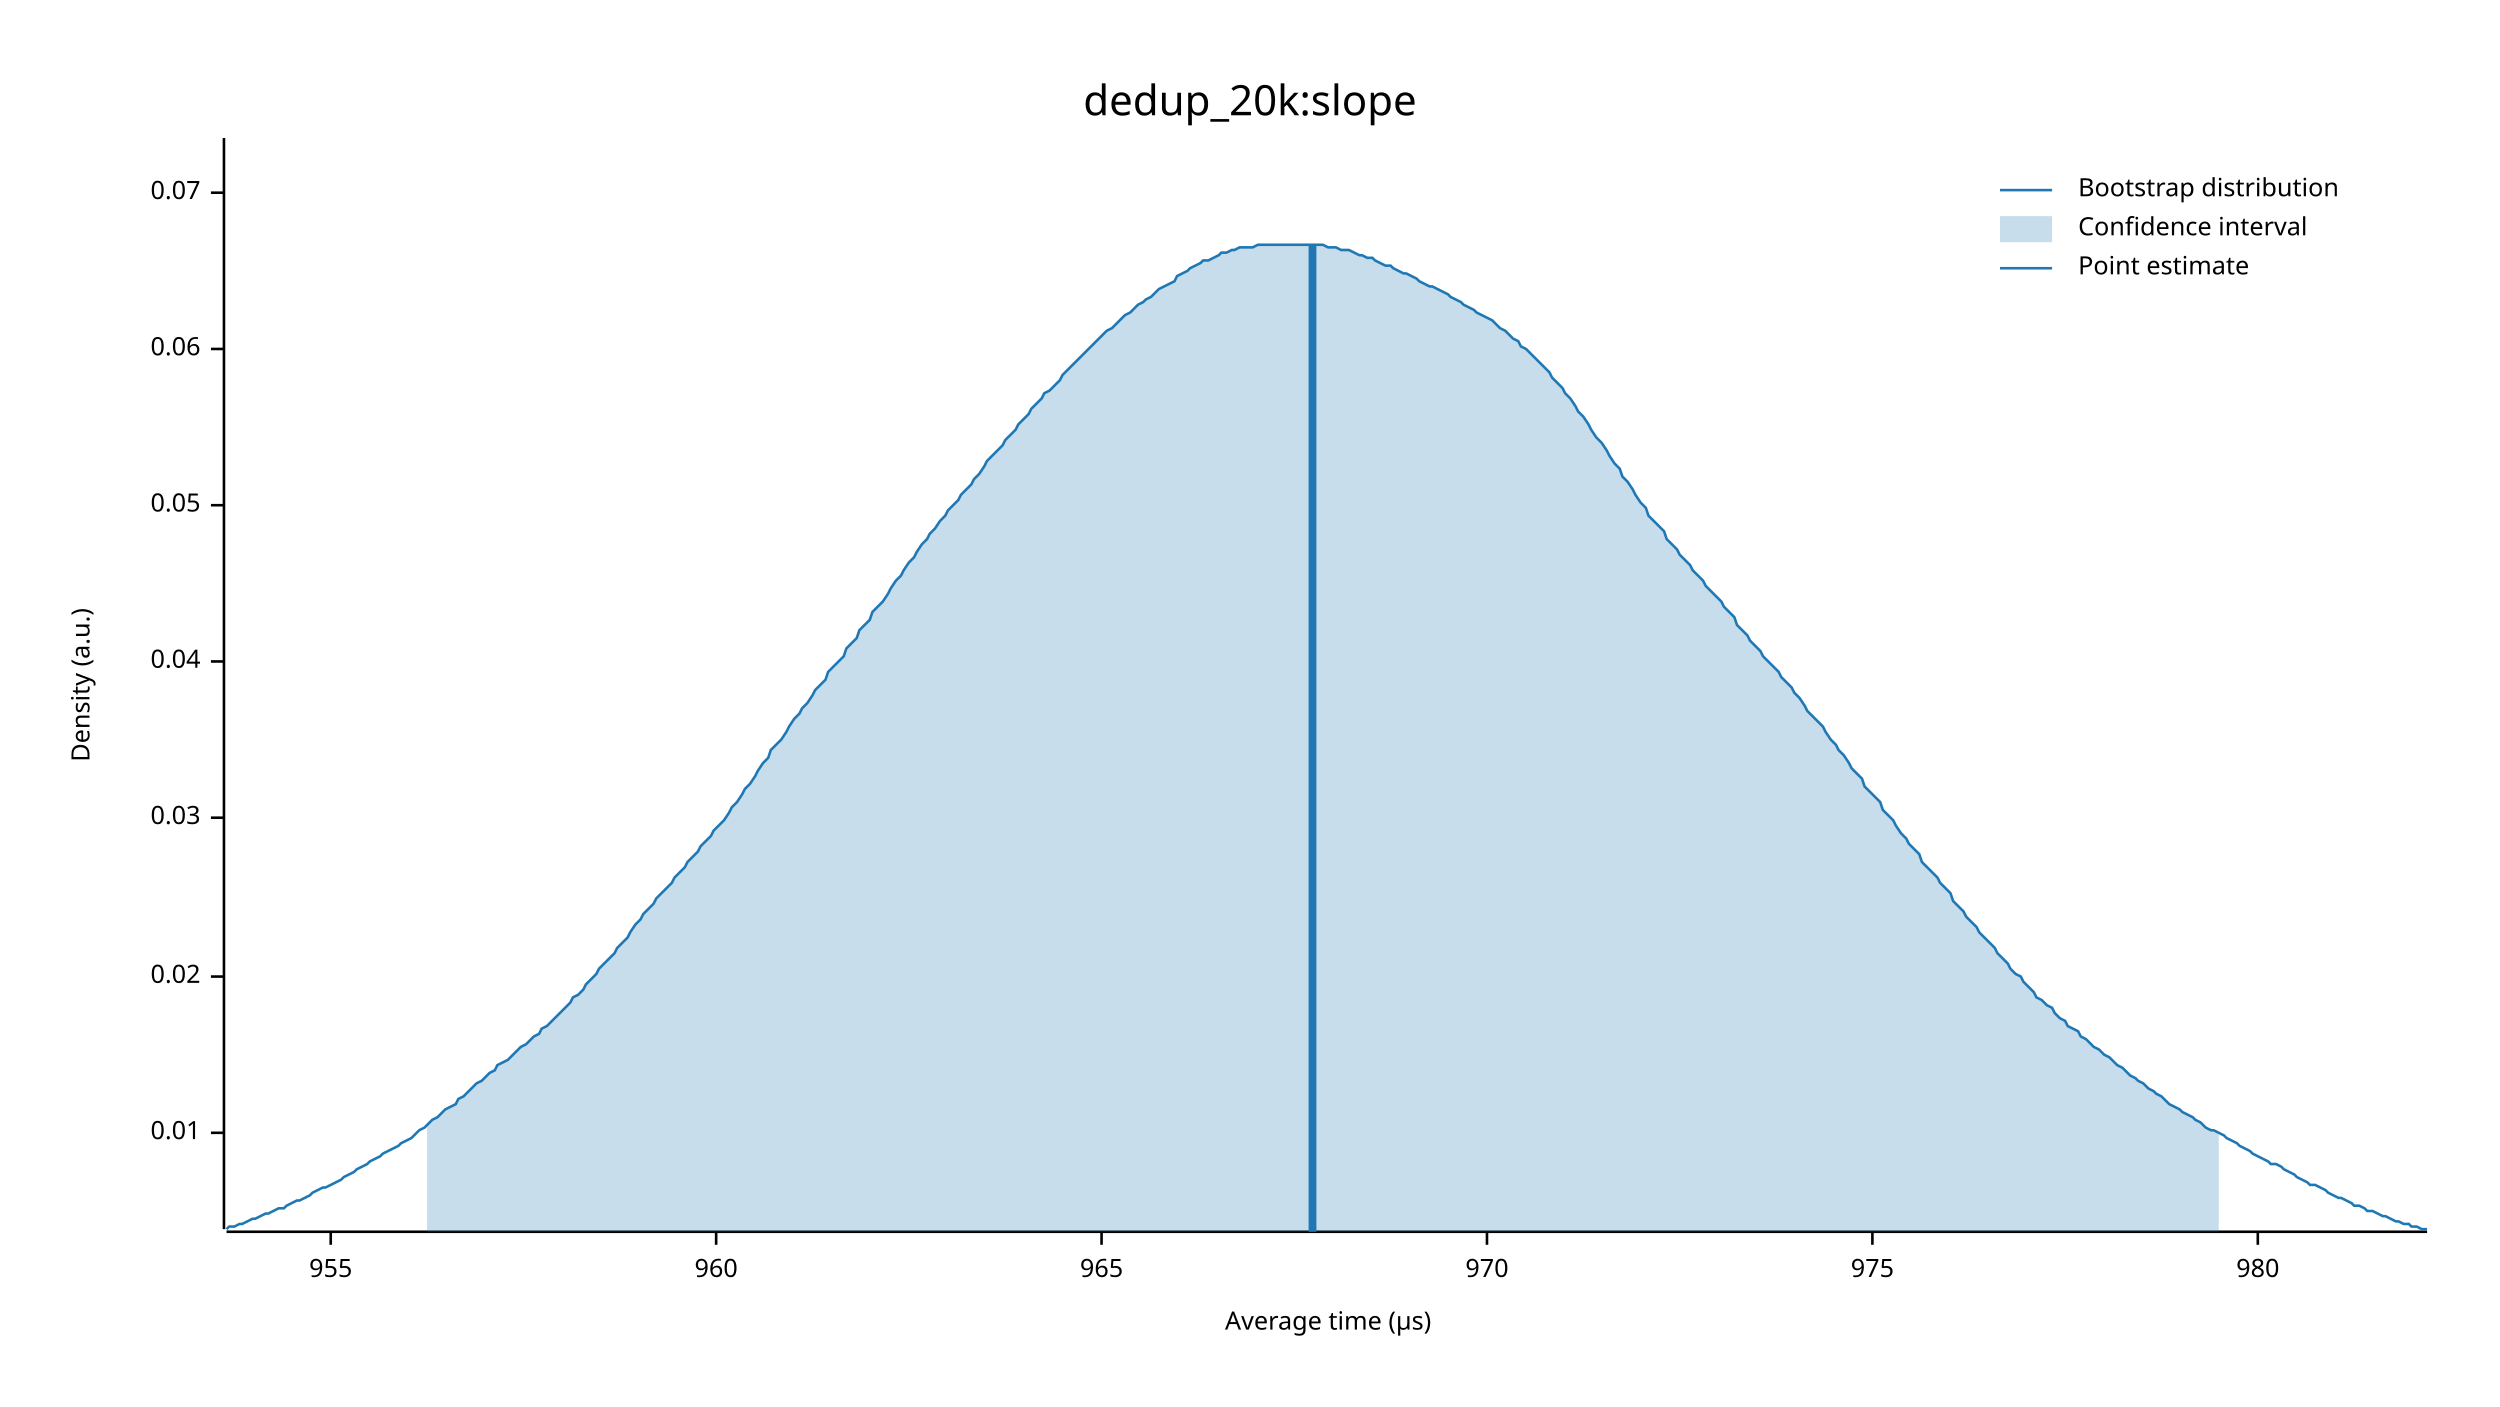
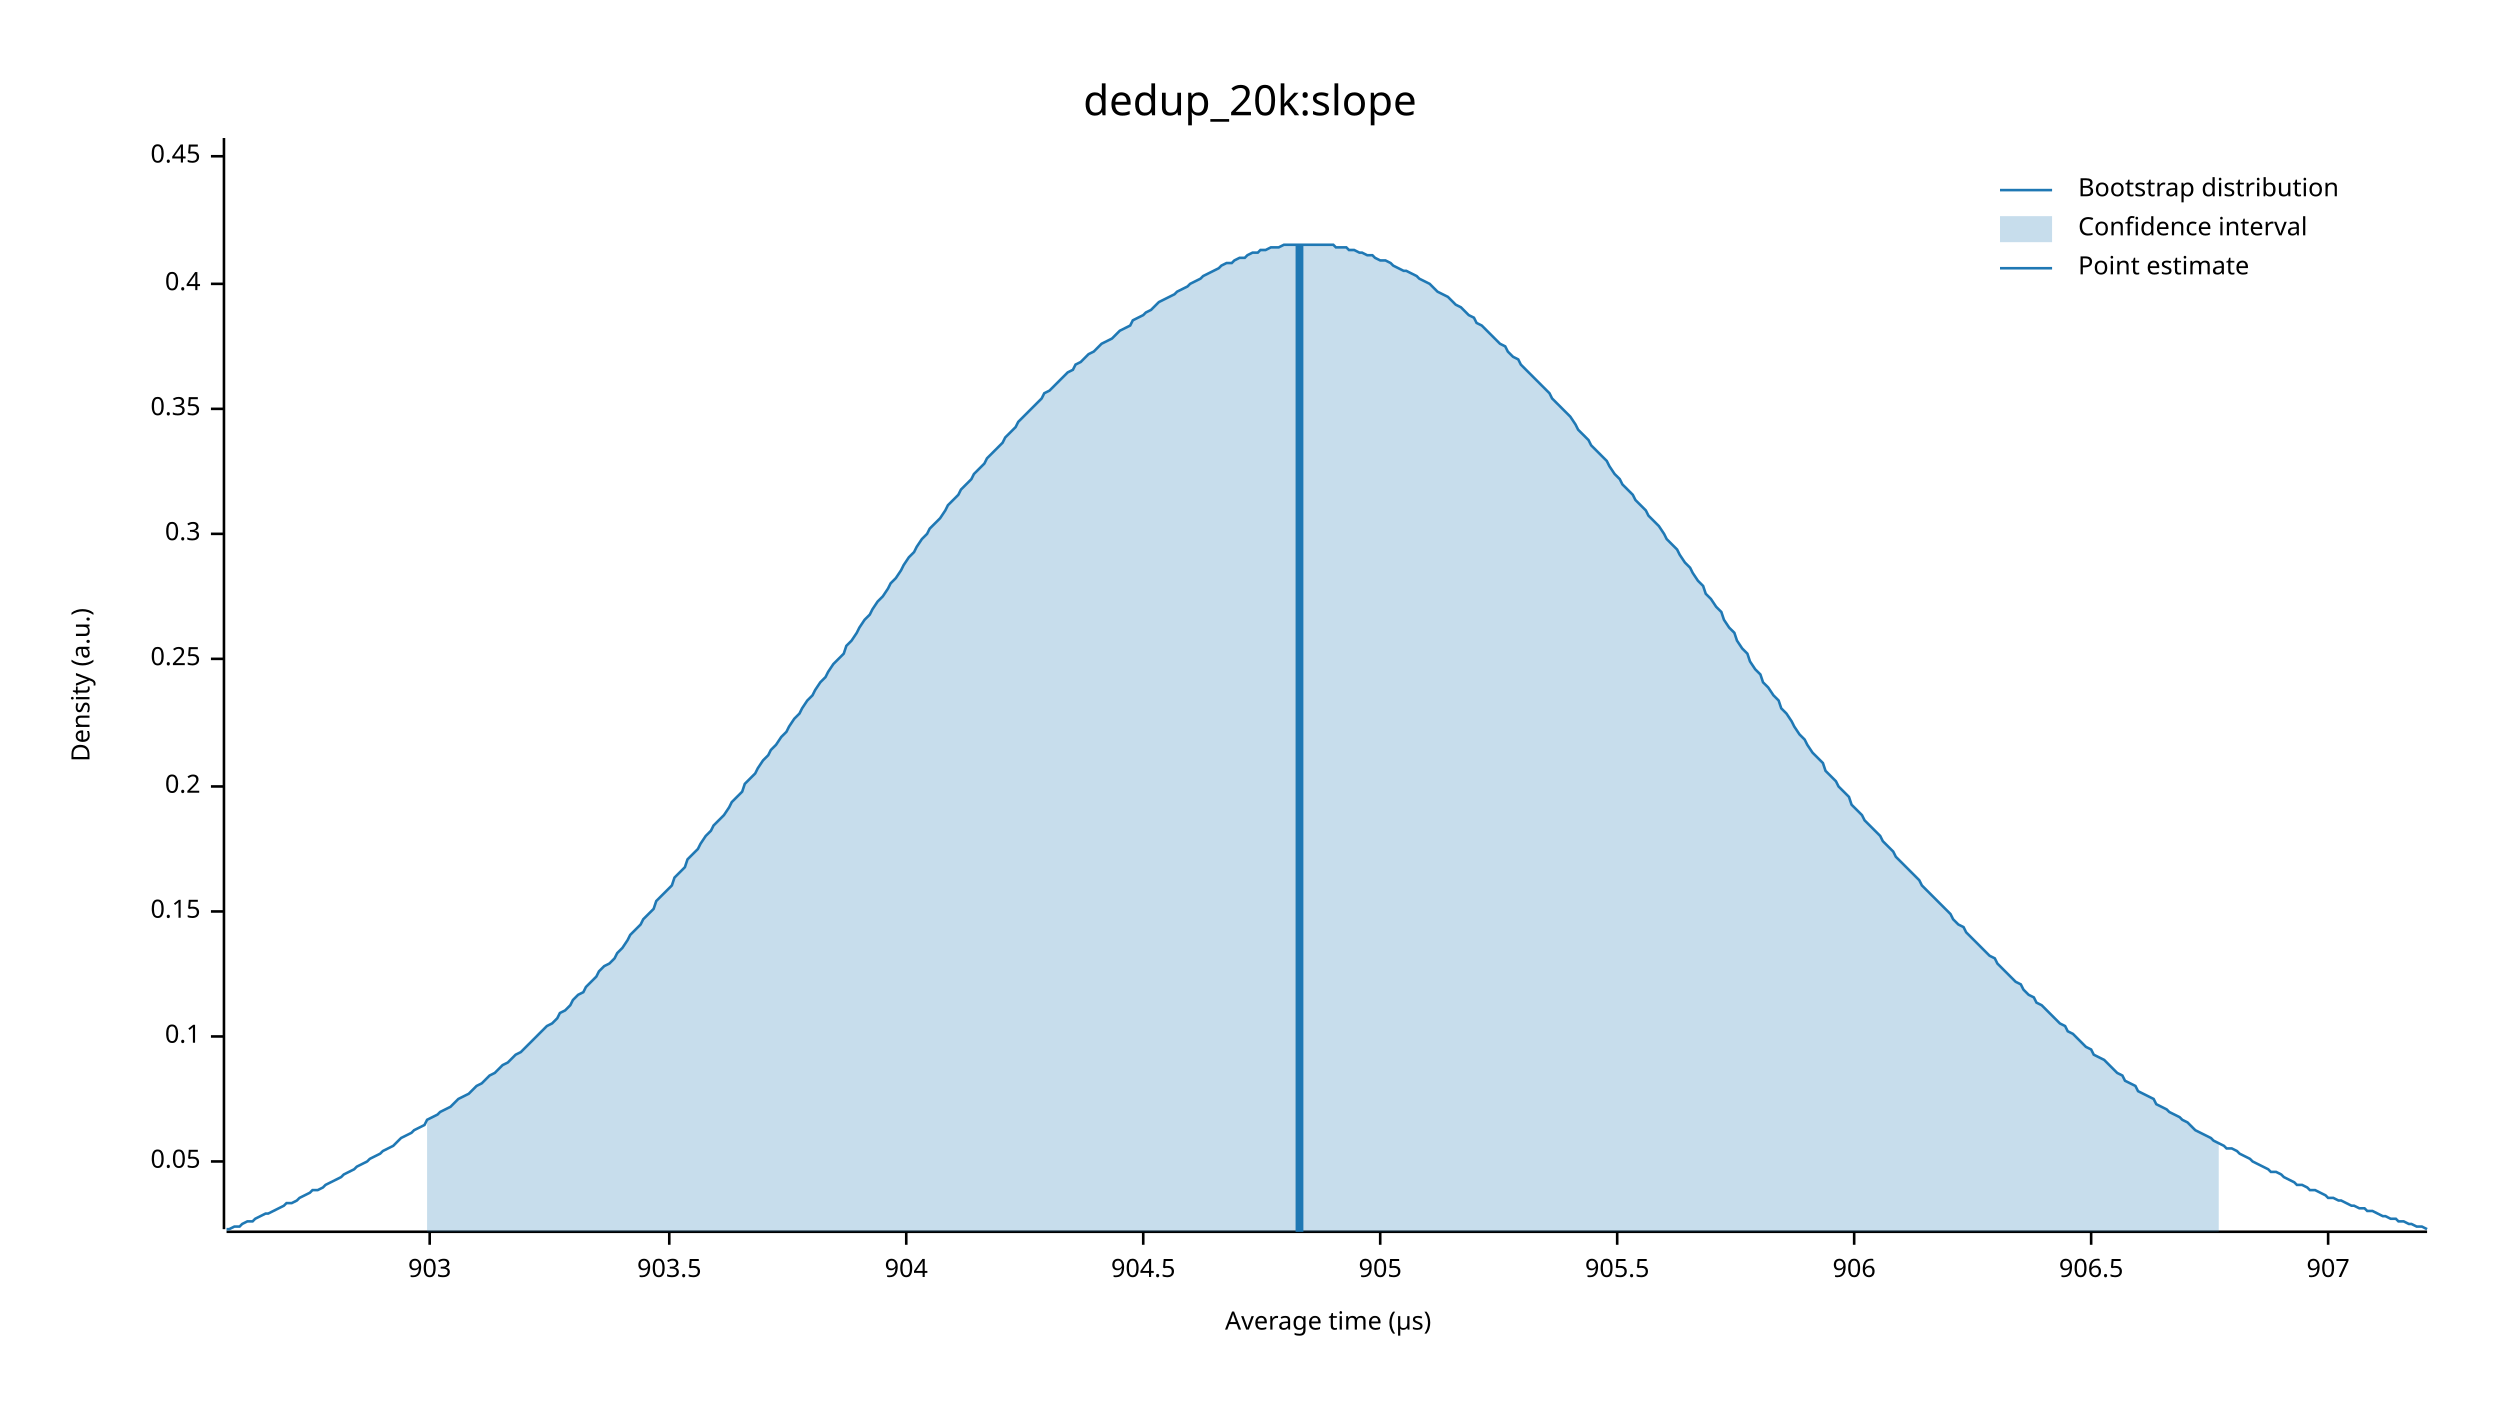
<svg xmlns="http://www.w3.org/2000/svg" width="960" height="540" viewBox="0 0 960 540">
  <text x="480" y="32" dy="0.76em" text-anchor="middle" font-family="sans-serif" font-size="16.129" opacity="1" fill="#000000">
dedup_20k:slope
</text>
  <text x="27" y="263" dy="0.76em" text-anchor="middle" font-family="sans-serif" font-size="9.677" opacity="1" fill="#000000" transform="rotate(270, 27, 263)">
Density (a.u.)
</text>
  <text x="510" y="513" dy="-0.5ex" text-anchor="middle" font-family="sans-serif" font-size="9.677" opacity="1" fill="#000000">
Average time (µs)
</text>
  <polyline fill="none" opacity="1" stroke="#000000" stroke-width="1" points="86,53 86,472 " />
-   <text x="77" y="435" dy="0.5ex" text-anchor="end" font-family="sans-serif" font-size="9.677" opacity="1" fill="#000000">
- 0.01
- </text>
-   <polyline fill="none" opacity="1" stroke="#000000" stroke-width="1" points="81,435 86,435 " />
-   <text x="77" y="375" dy="0.5ex" text-anchor="end" font-family="sans-serif" font-size="9.677" opacity="1" fill="#000000">
- 0.02
- </text>
-   <polyline fill="none" opacity="1" stroke="#000000" stroke-width="1" points="81,375 86,375 " />
-   <text x="77" y="314" dy="0.5ex" text-anchor="end" font-family="sans-serif" font-size="9.677" opacity="1" fill="#000000">
- 0.03
- </text>
-   <polyline fill="none" opacity="1" stroke="#000000" stroke-width="1" points="81,314 86,314 " />
-   <text x="77" y="254" dy="0.5ex" text-anchor="end" font-family="sans-serif" font-size="9.677" opacity="1" fill="#000000">
- 0.04
- </text>
-   <polyline fill="none" opacity="1" stroke="#000000" stroke-width="1" points="81,254 86,254 " />
-   <text x="77" y="194" dy="0.5ex" text-anchor="end" font-family="sans-serif" font-size="9.677" opacity="1" fill="#000000">
+   <text x="77" y="446" dy="0.5ex" text-anchor="end" font-family="sans-serif" font-size="9.677" opacity="1" fill="#000000">
0.05
</text>
-   <polyline fill="none" opacity="1" stroke="#000000" stroke-width="1" points="81,194 86,194 " />
-   <text x="77" y="134" dy="0.5ex" text-anchor="end" font-family="sans-serif" font-size="9.677" opacity="1" fill="#000000">
- 0.06
+   <polyline fill="none" opacity="1" stroke="#000000" stroke-width="1" points="81,446 86,446 " />
+   <text x="77" y="398" dy="0.5ex" text-anchor="end" font-family="sans-serif" font-size="9.677" opacity="1" fill="#000000">
+ 0.1
</text>
-   <polyline fill="none" opacity="1" stroke="#000000" stroke-width="1" points="81,134 86,134 " />
-   <text x="77" y="74" dy="0.5ex" text-anchor="end" font-family="sans-serif" font-size="9.677" opacity="1" fill="#000000">
- 0.07
+   <polyline fill="none" opacity="1" stroke="#000000" stroke-width="1" points="81,398 86,398 " />
+   <text x="77" y="350" dy="0.5ex" text-anchor="end" font-family="sans-serif" font-size="9.677" opacity="1" fill="#000000">
+ 0.15
</text>
-   <polyline fill="none" opacity="1" stroke="#000000" stroke-width="1" points="81,74 86,74 " />
+   <polyline fill="none" opacity="1" stroke="#000000" stroke-width="1" points="81,350 86,350 " />
+   <text x="77" y="302" dy="0.5ex" text-anchor="end" font-family="sans-serif" font-size="9.677" opacity="1" fill="#000000">
+ 0.2
+ </text>
+   <polyline fill="none" opacity="1" stroke="#000000" stroke-width="1" points="81,302 86,302 " />
+   <text x="77" y="253" dy="0.5ex" text-anchor="end" font-family="sans-serif" font-size="9.677" opacity="1" fill="#000000">
+ 0.25
+ </text>
+   <polyline fill="none" opacity="1" stroke="#000000" stroke-width="1" points="81,253 86,253 " />
+   <text x="77" y="205" dy="0.5ex" text-anchor="end" font-family="sans-serif" font-size="9.677" opacity="1" fill="#000000">
+ 0.3
+ </text>
+   <polyline fill="none" opacity="1" stroke="#000000" stroke-width="1" points="81,205 86,205 " />
+   <text x="77" y="157" dy="0.5ex" text-anchor="end" font-family="sans-serif" font-size="9.677" opacity="1" fill="#000000">
+ 0.35
+ </text>
+   <polyline fill="none" opacity="1" stroke="#000000" stroke-width="1" points="81,157 86,157 " />
+   <text x="77" y="109" dy="0.5ex" text-anchor="end" font-family="sans-serif" font-size="9.677" opacity="1" fill="#000000">
+ 0.4
+ </text>
+   <polyline fill="none" opacity="1" stroke="#000000" stroke-width="1" points="81,109 86,109 " />
+   <text x="77" y="60" dy="0.5ex" text-anchor="end" font-family="sans-serif" font-size="9.677" opacity="1" fill="#000000">
+ 0.45
+ </text>
+   <polyline fill="none" opacity="1" stroke="#000000" stroke-width="1" points="81,60 86,60 " />
  <polyline fill="none" opacity="1" stroke="#000000" stroke-width="1" points="87,473 932,473 " />
-   <text x="127" y="483" dy="0.76em" text-anchor="middle" font-family="sans-serif" font-size="9.677" opacity="1" fill="#000000">
- 955
+   <text x="165" y="483" dy="0.76em" text-anchor="middle" font-family="sans-serif" font-size="9.677" opacity="1" fill="#000000">
+ 903
</text>
-   <polyline fill="none" opacity="1" stroke="#000000" stroke-width="1" points="127,473 127,478 " />
-   <text x="275" y="483" dy="0.76em" text-anchor="middle" font-family="sans-serif" font-size="9.677" opacity="1" fill="#000000">
- 960
+   <polyline fill="none" opacity="1" stroke="#000000" stroke-width="1" points="165,473 165,478 " />
+   <text x="257" y="483" dy="0.76em" text-anchor="middle" font-family="sans-serif" font-size="9.677" opacity="1" fill="#000000">
+ 903.5
</text>
-   <polyline fill="none" opacity="1" stroke="#000000" stroke-width="1" points="275,473 275,478 " />
-   <text x="423" y="483" dy="0.76em" text-anchor="middle" font-family="sans-serif" font-size="9.677" opacity="1" fill="#000000">
- 965
+   <polyline fill="none" opacity="1" stroke="#000000" stroke-width="1" points="257,473 257,478 " />
+   <text x="348" y="483" dy="0.76em" text-anchor="middle" font-family="sans-serif" font-size="9.677" opacity="1" fill="#000000">
+ 904
</text>
-   <polyline fill="none" opacity="1" stroke="#000000" stroke-width="1" points="423,473 423,478 " />
-   <text x="571" y="483" dy="0.76em" text-anchor="middle" font-family="sans-serif" font-size="9.677" opacity="1" fill="#000000">
- 970
+   <polyline fill="none" opacity="1" stroke="#000000" stroke-width="1" points="348,473 348,478 " />
+   <text x="439" y="483" dy="0.76em" text-anchor="middle" font-family="sans-serif" font-size="9.677" opacity="1" fill="#000000">
+ 904.5
</text>
-   <polyline fill="none" opacity="1" stroke="#000000" stroke-width="1" points="571,473 571,478 " />
-   <text x="719" y="483" dy="0.76em" text-anchor="middle" font-family="sans-serif" font-size="9.677" opacity="1" fill="#000000">
- 975
+   <polyline fill="none" opacity="1" stroke="#000000" stroke-width="1" points="439,473 439,478 " />
+   <text x="530" y="483" dy="0.76em" text-anchor="middle" font-family="sans-serif" font-size="9.677" opacity="1" fill="#000000">
+ 905
</text>
-   <polyline fill="none" opacity="1" stroke="#000000" stroke-width="1" points="719,473 719,478 " />
-   <text x="867" y="483" dy="0.76em" text-anchor="middle" font-family="sans-serif" font-size="9.677" opacity="1" fill="#000000">
- 980
+   <polyline fill="none" opacity="1" stroke="#000000" stroke-width="1" points="530,473 530,478 " />
+   <text x="621" y="483" dy="0.76em" text-anchor="middle" font-family="sans-serif" font-size="9.677" opacity="1" fill="#000000">
+ 905.5
</text>
-   <polyline fill="none" opacity="1" stroke="#000000" stroke-width="1" points="867,473 867,478 " />
-   <polyline fill="none" opacity="1" stroke="#1F78B4" stroke-width="1" points="87,472 88,471 90,471 92,470 93,470 95,469 97,468 98,468 100,467 102,466 103,466 105,465 107,464 109,464 110,463 112,462 114,461 115,461 117,460 119,459 120,458 122,457 124,456 125,456 127,455 129,454 131,453 132,452 134,451 136,450 137,449 139,448 141,447 142,446 144,445 146,444 147,443 149,442 151,441 153,440 154,439 156,438 158,437 159,436 161,434 163,433 164,432 166,430 168,429 169,428 171,426 173,425 175,424 176,422 178,421 180,419 181,418 183,416 185,415 186,414 188,412 190,411 191,409 193,408 195,407 197,405 198,404 200,402 202,401 203,400 205,398 207,397 208,395 210,394 212,392 214,390 215,389 217,387 219,385 220,383 222,382 224,380 225,378 227,376 229,374 230,372 232,370 234,368 236,366 237,364 239,362 241,360 242,358 244,355 246,353 247,351 249,349 251,347 252,345 254,343 256,341 258,339 259,337 261,335 263,333 264,331 266,329 268,327 269,325 271,323 273,321 274,319 276,317 278,315 280,312 281,310 283,308 285,305 286,303 288,301 290,298 291,296 293,293 295,291 296,288 298,286 300,284 302,281 303,279 305,276 307,274 308,272 310,270 312,267 313,265 315,263 317,261 318,258 320,256 322,254 324,252 325,249 327,247 329,245 330,242 332,240 334,238 335,235 337,233 339,231 341,228 342,226 344,223 346,221 347,219 349,216 351,214 352,212 354,209 356,207 357,205 359,203 361,200 363,198 364,196 366,194 368,192 369,190 371,188 373,186 374,184 376,182 378,179 379,177 381,175 383,173 385,171 386,169 388,167 390,165 391,163 393,161 395,159 396,157 398,155 400,153 401,151 403,150 405,148 407,146 408,144 410,142 412,140 413,139 415,137 417,135 418,134 420,132 422,130 423,129 425,127 427,126 429,124 430,123 432,121 434,120 435,119 437,117 439,116 440,115 442,114 444,112 445,111 447,110 449,109 451,108 452,106 454,105 456,104 457,103 459,102 461,101 462,100 464,100 466,99 468,98 469,97 471,97 473,96 474,96 476,95 478,95 479,95 481,95 483,94 484,94 486,94 488,94 490,94 491,94 493,94 495,94 496,94 498,94 500,94 501,94 503,94 505,94 506,94 508,94 510,95 512,95 513,95 515,96 517,96 518,96 520,97 522,98 523,98 525,99 527,99 528,100 530,101 532,102 534,102 535,103 537,104 539,105 540,105 542,106 544,107 545,108 547,109 549,110 550,110 552,111 554,112 556,113 557,114 559,115 561,116 562,117 564,118 566,119 567,120 569,121 571,122 573,123 574,124 576,126 578,127 579,128 581,130 583,131 584,133 586,134 588,136 589,137 591,139 593,141 595,143 596,145 598,147 600,149 601,151 603,153 605,156 606,158 608,160 610,163 611,165 613,168 615,170 617,173 618,175 620,178 622,180 623,183 625,185 627,188 628,190 630,193 632,195 633,198 635,200 637,202 639,204 640,207 642,209 644,211 645,213 647,215 649,217 650,219 652,221 654,223 655,225 657,227 659,229 661,231 662,233 664,235 666,237 667,240 669,242 671,244 672,246 674,248 676,250 677,252 679,254 681,256 683,258 684,260 686,262 688,264 689,266 691,268 693,271 694,273 696,275 698,277 700,279 701,281 703,284 705,286 706,288 708,290 710,293 711,295 713,297 715,299 716,302 718,304 720,306 722,308 723,311 725,313 727,315 728,317 730,320 732,322 733,324 735,326 737,328 738,331 740,333 742,335 744,337 745,339 747,341 749,343 750,346 752,348 754,350 755,352 757,354 759,356 760,358 762,360 764,362 766,364 767,366 769,368 771,370 772,372 774,374 776,375 777,377 779,379 781,381 782,383 784,384 786,386 788,387 789,389 791,391 793,392 794,394 796,395 798,396 799,398 801,399 803,401 804,402 806,403 808,405 810,406 811,407 813,409 815,410 816,411 818,413 820,414 821,415 823,416 825,418 827,419 828,420 830,421 832,423 833,424 835,425 837,426 838,427 840,428 842,429 843,430 845,431 847,433 849,434 850,434 852,435 854,436 855,437 857,438 859,439 860,440 862,441 864,442 865,443 867,444 869,445 871,446 872,447 874,447 876,448 877,449 879,450 881,451 882,452 884,453 886,454 887,455 889,455 891,456 893,457 894,458 896,459 898,460 899,460 901,461 903,462 904,463 906,463 908,464 909,465 911,465 913,466 915,467 916,467 918,468 920,469 921,469 923,470 925,470 926,471 928,471 930,472 932,472 " />
-   <polygon opacity="0.25" fill="#1F78B4" points="164,432 166,430 168,429 169,428 171,426 173,425 175,424 176,422 178,421 180,419 181,418 183,416 185,415 186,414 188,412 190,411 191,409 193,408 195,407 197,405 198,404 200,402 202,401 203,400 205,398 207,397 208,395 210,394 212,392 214,390 215,389 217,387 219,385 220,383 222,382 224,380 225,378 227,376 229,374 230,372 232,370 234,368 236,366 237,364 239,362 241,360 242,358 244,355 246,353 247,351 249,349 251,347 252,345 254,343 256,341 258,339 259,337 261,335 263,333 264,331 266,329 268,327 269,325 271,323 273,321 274,319 276,317 278,315 280,312 281,310 283,308 285,305 286,303 288,301 290,298 291,296 293,293 295,291 296,288 298,286 300,284 302,281 303,279 305,276 307,274 308,272 310,270 312,267 313,265 315,263 317,261 318,258 320,256 322,254 324,252 325,249 327,247 329,245 330,242 332,240 334,238 335,235 337,233 339,231 341,228 342,226 344,223 346,221 347,219 349,216 351,214 352,212 354,209 356,207 357,205 359,203 361,200 363,198 364,196 366,194 368,192 369,190 371,188 373,186 374,184 376,182 378,179 379,177 381,175 383,173 385,171 386,169 388,167 390,165 391,163 393,161 395,159 396,157 398,155 400,153 401,151 403,150 405,148 407,146 408,144 410,142 412,140 413,139 415,137 417,135 418,134 420,132 422,130 423,129 425,127 427,126 429,124 430,123 432,121 434,120 435,119 437,117 439,116 440,115 442,114 444,112 445,111 447,110 449,109 451,108 452,106 454,105 456,104 457,103 459,102 461,101 462,100 464,100 466,99 468,98 469,97 471,97 473,96 474,96 476,95 478,95 479,95 481,95 483,94 484,94 486,94 488,94 490,94 491,94 493,94 495,94 496,94 498,94 500,94 501,94 503,94 505,94 506,94 508,94 510,95 512,95 513,95 515,96 517,96 518,96 520,97 522,98 523,98 525,99 527,99 528,100 530,101 532,102 534,102 535,103 537,104 539,105 540,105 542,106 544,107 545,108 547,109 549,110 550,110 552,111 554,112 556,113 557,114 559,115 561,116 562,117 564,118 566,119 567,120 569,121 571,122 573,123 574,124 576,126 578,127 579,128 581,130 583,131 584,133 586,134 588,136 589,137 591,139 593,141 595,143 596,145 598,147 600,149 601,151 603,153 605,156 606,158 608,160 610,163 611,165 613,168 615,170 617,173 618,175 620,178 622,180 623,183 625,185 627,188 628,190 630,193 632,195 633,198 635,200 637,202 639,204 640,207 642,209 644,211 645,213 647,215 649,217 650,219 652,221 654,223 655,225 657,227 659,229 661,231 662,233 664,235 666,237 667,240 669,242 671,244 672,246 674,248 676,250 677,252 679,254 681,256 683,258 684,260 686,262 688,264 689,266 691,268 693,271 694,273 696,275 698,277 700,279 701,281 703,284 705,286 706,288 708,290 710,293 711,295 713,297 715,299 716,302 718,304 720,306 722,308 723,311 725,313 727,315 728,317 730,320 732,322 733,324 735,326 737,328 738,331 740,333 742,335 744,337 745,339 747,341 749,343 750,346 752,348 754,350 755,352 757,354 759,356 760,358 762,360 764,362 766,364 767,366 769,368 771,370 772,372 774,374 776,375 777,377 779,379 781,381 782,383 784,384 786,386 788,387 789,389 791,391 793,392 794,394 796,395 798,396 799,398 801,399 803,401 804,402 806,403 808,405 810,406 811,407 813,409 815,410 816,411 818,413 820,414 821,415 823,416 825,418 827,419 828,420 830,421 832,423 833,424 835,425 837,426 838,427 840,428 842,429 843,430 845,431 847,433 849,434 850,434 852,435 852,473 164,473 " />
-   <polyline fill="none" opacity="1" stroke="#1F78B4" stroke-width="3" points="504,473 504,94 " />
+   <polyline fill="none" opacity="1" stroke="#000000" stroke-width="1" points="621,473 621,478 " />
+   <text x="712" y="483" dy="0.76em" text-anchor="middle" font-family="sans-serif" font-size="9.677" opacity="1" fill="#000000">
+ 906
+ </text>
+   <polyline fill="none" opacity="1" stroke="#000000" stroke-width="1" points="712,473 712,478 " />
+   <text x="803" y="483" dy="0.76em" text-anchor="middle" font-family="sans-serif" font-size="9.677" opacity="1" fill="#000000">
+ 906.5
+ </text>
+   <polyline fill="none" opacity="1" stroke="#000000" stroke-width="1" points="803,473 803,478 " />
+   <text x="894" y="483" dy="0.76em" text-anchor="middle" font-family="sans-serif" font-size="9.677" opacity="1" fill="#000000">
+ 907
+ </text>
+   <polyline fill="none" opacity="1" stroke="#000000" stroke-width="1" points="894,473 894,478 " />
+   <polyline fill="none" opacity="1" stroke="#1F78B4" stroke-width="1" points="87,472 88,472 90,471 92,471 93,470 95,469 97,469 98,468 100,467 102,466 103,466 105,465 107,464 109,463 110,462 112,462 114,461 115,460 117,459 119,458 120,457 122,457 124,456 125,455 127,454 129,453 131,452 132,451 134,450 136,449 137,448 139,447 141,446 142,445 144,444 146,443 147,442 149,441 151,440 153,438 154,437 156,436 158,435 159,434 161,433 163,432 164,430 166,429 168,428 169,427 171,426 173,425 175,423 176,422 178,421 180,420 181,419 183,417 185,416 186,415 188,413 190,412 191,411 193,409 195,408 197,406 198,405 200,404 202,402 203,401 205,399 207,397 208,396 210,394 212,393 214,391 215,389 217,388 219,386 220,384 222,382 224,381 225,379 227,377 229,375 230,373 232,371 234,370 236,368 237,366 239,364 241,361 242,359 244,357 246,355 247,353 249,351 251,349 252,346 254,344 256,342 258,340 259,337 261,335 263,333 264,330 266,328 268,326 269,324 271,321 273,319 274,317 276,315 278,313 280,310 281,308 283,306 285,304 286,301 288,299 290,297 291,295 293,292 295,290 296,288 298,286 300,283 302,281 303,279 305,276 307,274 308,272 310,269 312,267 313,265 315,262 317,260 318,258 320,255 322,253 324,251 325,248 327,246 329,243 330,241 332,238 334,236 335,234 337,231 339,229 341,226 342,224 344,222 346,219 347,217 349,214 351,212 352,210 354,207 356,205 357,203 359,201 361,199 363,196 364,194 366,192 368,190 369,188 371,186 373,184 374,182 376,180 378,178 379,176 381,174 383,172 385,170 386,168 388,166 390,164 391,162 393,160 395,158 396,157 398,155 400,153 401,151 403,150 405,148 407,146 408,145 410,143 412,142 413,140 415,139 417,137 418,136 420,135 422,133 423,132 425,131 427,130 429,128 430,127 432,126 434,125 435,123 437,122 439,121 440,120 442,119 444,117 445,116 447,115 449,114 451,113 452,112 454,111 456,110 457,109 459,108 461,107 462,106 464,105 466,104 468,103 469,102 471,101 473,101 474,100 476,99 478,99 479,98 481,97 483,97 484,96 486,96 488,95 490,95 491,95 493,94 495,94 496,94 498,94 500,94 501,94 503,94 505,94 506,94 508,94 510,94 512,94 513,95 515,95 517,95 518,96 520,96 522,97 523,97 525,98 527,98 528,99 530,100 532,100 534,101 535,102 537,103 539,104 540,104 542,105 544,106 545,107 547,108 549,109 550,110 552,112 554,113 556,114 557,115 559,117 561,118 562,119 564,121 566,122 567,124 569,125 571,127 573,129 574,130 576,132 578,133 579,135 581,137 583,138 584,140 586,142 588,144 589,145 591,147 593,149 595,151 596,153 598,155 600,157 601,158 603,160 605,163 606,165 608,167 610,169 611,171 613,173 615,175 617,177 618,179 620,182 622,184 623,186 625,188 627,190 628,192 630,194 632,196 633,198 635,200 637,202 639,205 640,207 642,209 644,211 645,213 647,216 649,218 650,220 652,223 654,225 655,228 657,230 659,233 661,235 662,238 664,241 666,243 667,246 669,249 671,251 672,254 674,257 676,259 677,262 679,264 681,267 683,269 684,272 686,274 688,277 689,279 691,282 693,284 694,286 696,289 698,291 700,293 701,296 703,298 705,300 706,302 708,304 710,306 711,309 713,311 715,313 716,315 718,317 720,319 722,321 723,323 725,325 727,327 728,329 730,331 732,333 733,334 735,336 737,338 738,340 740,342 742,344 744,346 745,347 747,349 749,351 750,353 752,355 754,356 755,358 757,360 759,362 760,363 762,365 764,367 766,368 767,370 769,372 771,374 772,375 774,377 776,378 777,380 779,382 781,383 782,385 784,386 786,388 788,390 789,391 791,393 793,394 794,396 796,397 798,399 799,400 801,402 803,403 804,405 806,406 808,407 810,409 811,410 813,412 815,413 816,415 818,416 820,417 821,419 823,420 825,421 827,422 828,424 830,425 832,426 833,427 835,428 837,429 838,430 840,431 842,433 843,434 845,435 847,436 849,437 850,438 852,439 854,440 855,441 857,441 859,442 860,443 862,444 864,445 865,446 867,447 869,448 871,449 872,450 874,450 876,451 877,452 879,453 881,454 882,455 884,455 886,456 887,457 889,457 891,458 893,459 894,460 896,460 898,461 899,461 901,462 903,463 904,463 906,464 908,464 909,465 911,465 913,466 915,467 916,467 918,468 920,468 921,469 923,469 925,470 926,470 928,471 930,471 932,472 " />
+   <polygon opacity="0.25" fill="#1F78B4" points="164,430 166,429 168,428 169,427 171,426 173,425 175,423 176,422 178,421 180,420 181,419 183,417 185,416 186,415 188,413 190,412 191,411 193,409 195,408 197,406 198,405 200,404 202,402 203,401 205,399 207,397 208,396 210,394 212,393 214,391 215,389 217,388 219,386 220,384 222,382 224,381 225,379 227,377 229,375 230,373 232,371 234,370 236,368 237,366 239,364 241,361 242,359 244,357 246,355 247,353 249,351 251,349 252,346 254,344 256,342 258,340 259,337 261,335 263,333 264,330 266,328 268,326 269,324 271,321 273,319 274,317 276,315 278,313 280,310 281,308 283,306 285,304 286,301 288,299 290,297 291,295 293,292 295,290 296,288 298,286 300,283 302,281 303,279 305,276 307,274 308,272 310,269 312,267 313,265 315,262 317,260 318,258 320,255 322,253 324,251 325,248 327,246 329,243 330,241 332,238 334,236 335,234 337,231 339,229 341,226 342,224 344,222 346,219 347,217 349,214 351,212 352,210 354,207 356,205 357,203 359,201 361,199 363,196 364,194 366,192 368,190 369,188 371,186 373,184 374,182 376,180 378,178 379,176 381,174 383,172 385,170 386,168 388,166 390,164 391,162 393,160 395,158 396,157 398,155 400,153 401,151 403,150 405,148 407,146 408,145 410,143 412,142 413,140 415,139 417,137 418,136 420,135 422,133 423,132 425,131 427,130 429,128 430,127 432,126 434,125 435,123 437,122 439,121 440,120 442,119 444,117 445,116 447,115 449,114 451,113 452,112 454,111 456,110 457,109 459,108 461,107 462,106 464,105 466,104 468,103 469,102 471,101 473,101 474,100 476,99 478,99 479,98 481,97 483,97 484,96 486,96 488,95 490,95 491,95 493,94 495,94 496,94 498,94 500,94 501,94 503,94 505,94 506,94 508,94 510,94 512,94 513,95 515,95 517,95 518,96 520,96 522,97 523,97 525,98 527,98 528,99 530,100 532,100 534,101 535,102 537,103 539,104 540,104 542,105 544,106 545,107 547,108 549,109 550,110 552,112 554,113 556,114 557,115 559,117 561,118 562,119 564,121 566,122 567,124 569,125 571,127 573,129 574,130 576,132 578,133 579,135 581,137 583,138 584,140 586,142 588,144 589,145 591,147 593,149 595,151 596,153 598,155 600,157 601,158 603,160 605,163 606,165 608,167 610,169 611,171 613,173 615,175 617,177 618,179 620,182 622,184 623,186 625,188 627,190 628,192 630,194 632,196 633,198 635,200 637,202 639,205 640,207 642,209 644,211 645,213 647,216 649,218 650,220 652,223 654,225 655,228 657,230 659,233 661,235 662,238 664,241 666,243 667,246 669,249 671,251 672,254 674,257 676,259 677,262 679,264 681,267 683,269 684,272 686,274 688,277 689,279 691,282 693,284 694,286 696,289 698,291 700,293 701,296 703,298 705,300 706,302 708,304 710,306 711,309 713,311 715,313 716,315 718,317 720,319 722,321 723,323 725,325 727,327 728,329 730,331 732,333 733,334 735,336 737,338 738,340 740,342 742,344 744,346 745,347 747,349 749,351 750,353 752,355 754,356 755,358 757,360 759,362 760,363 762,365 764,367 766,368 767,370 769,372 771,374 772,375 774,377 776,378 777,380 779,382 781,383 782,385 784,386 786,388 788,390 789,391 791,393 793,394 794,396 796,397 798,399 799,400 801,402 803,403 804,405 806,406 808,407 810,409 811,410 813,412 815,413 816,415 818,416 820,417 821,419 823,420 825,421 827,422 828,424 830,425 832,426 833,427 835,428 837,429 838,430 840,431 842,433 843,434 845,435 847,436 849,437 850,438 852,439 852,473 164,473 " />
+   <polyline fill="none" opacity="1" stroke="#1F78B4" stroke-width="3" points="499,473 499,94 " />
  <text x="798" y="68" dy="0.76em" text-anchor="start" font-family="sans-serif" font-size="9.677" opacity="1" fill="#000000">
Bootstrap distribution
</text>
  <text x="798" y="83" dy="0.76em" text-anchor="start" font-family="sans-serif" font-size="9.677" opacity="1" fill="#000000">
Confidence interval
</text>
  <text x="798" y="98" dy="0.76em" text-anchor="start" font-family="sans-serif" font-size="9.677" opacity="1" fill="#000000">
Point estimate
</text>
  <polyline fill="none" opacity="1" stroke="#1F78B4" stroke-width="1" points="768,73 788,73 " />
  <rect x="768" y="83" width="20" height="10" opacity="0.25" fill="#1F78B4" stroke="none" />
  <polyline fill="none" opacity="1" stroke="#1F78B4" stroke-width="1" points="768,103 788,103 " />
</svg>
